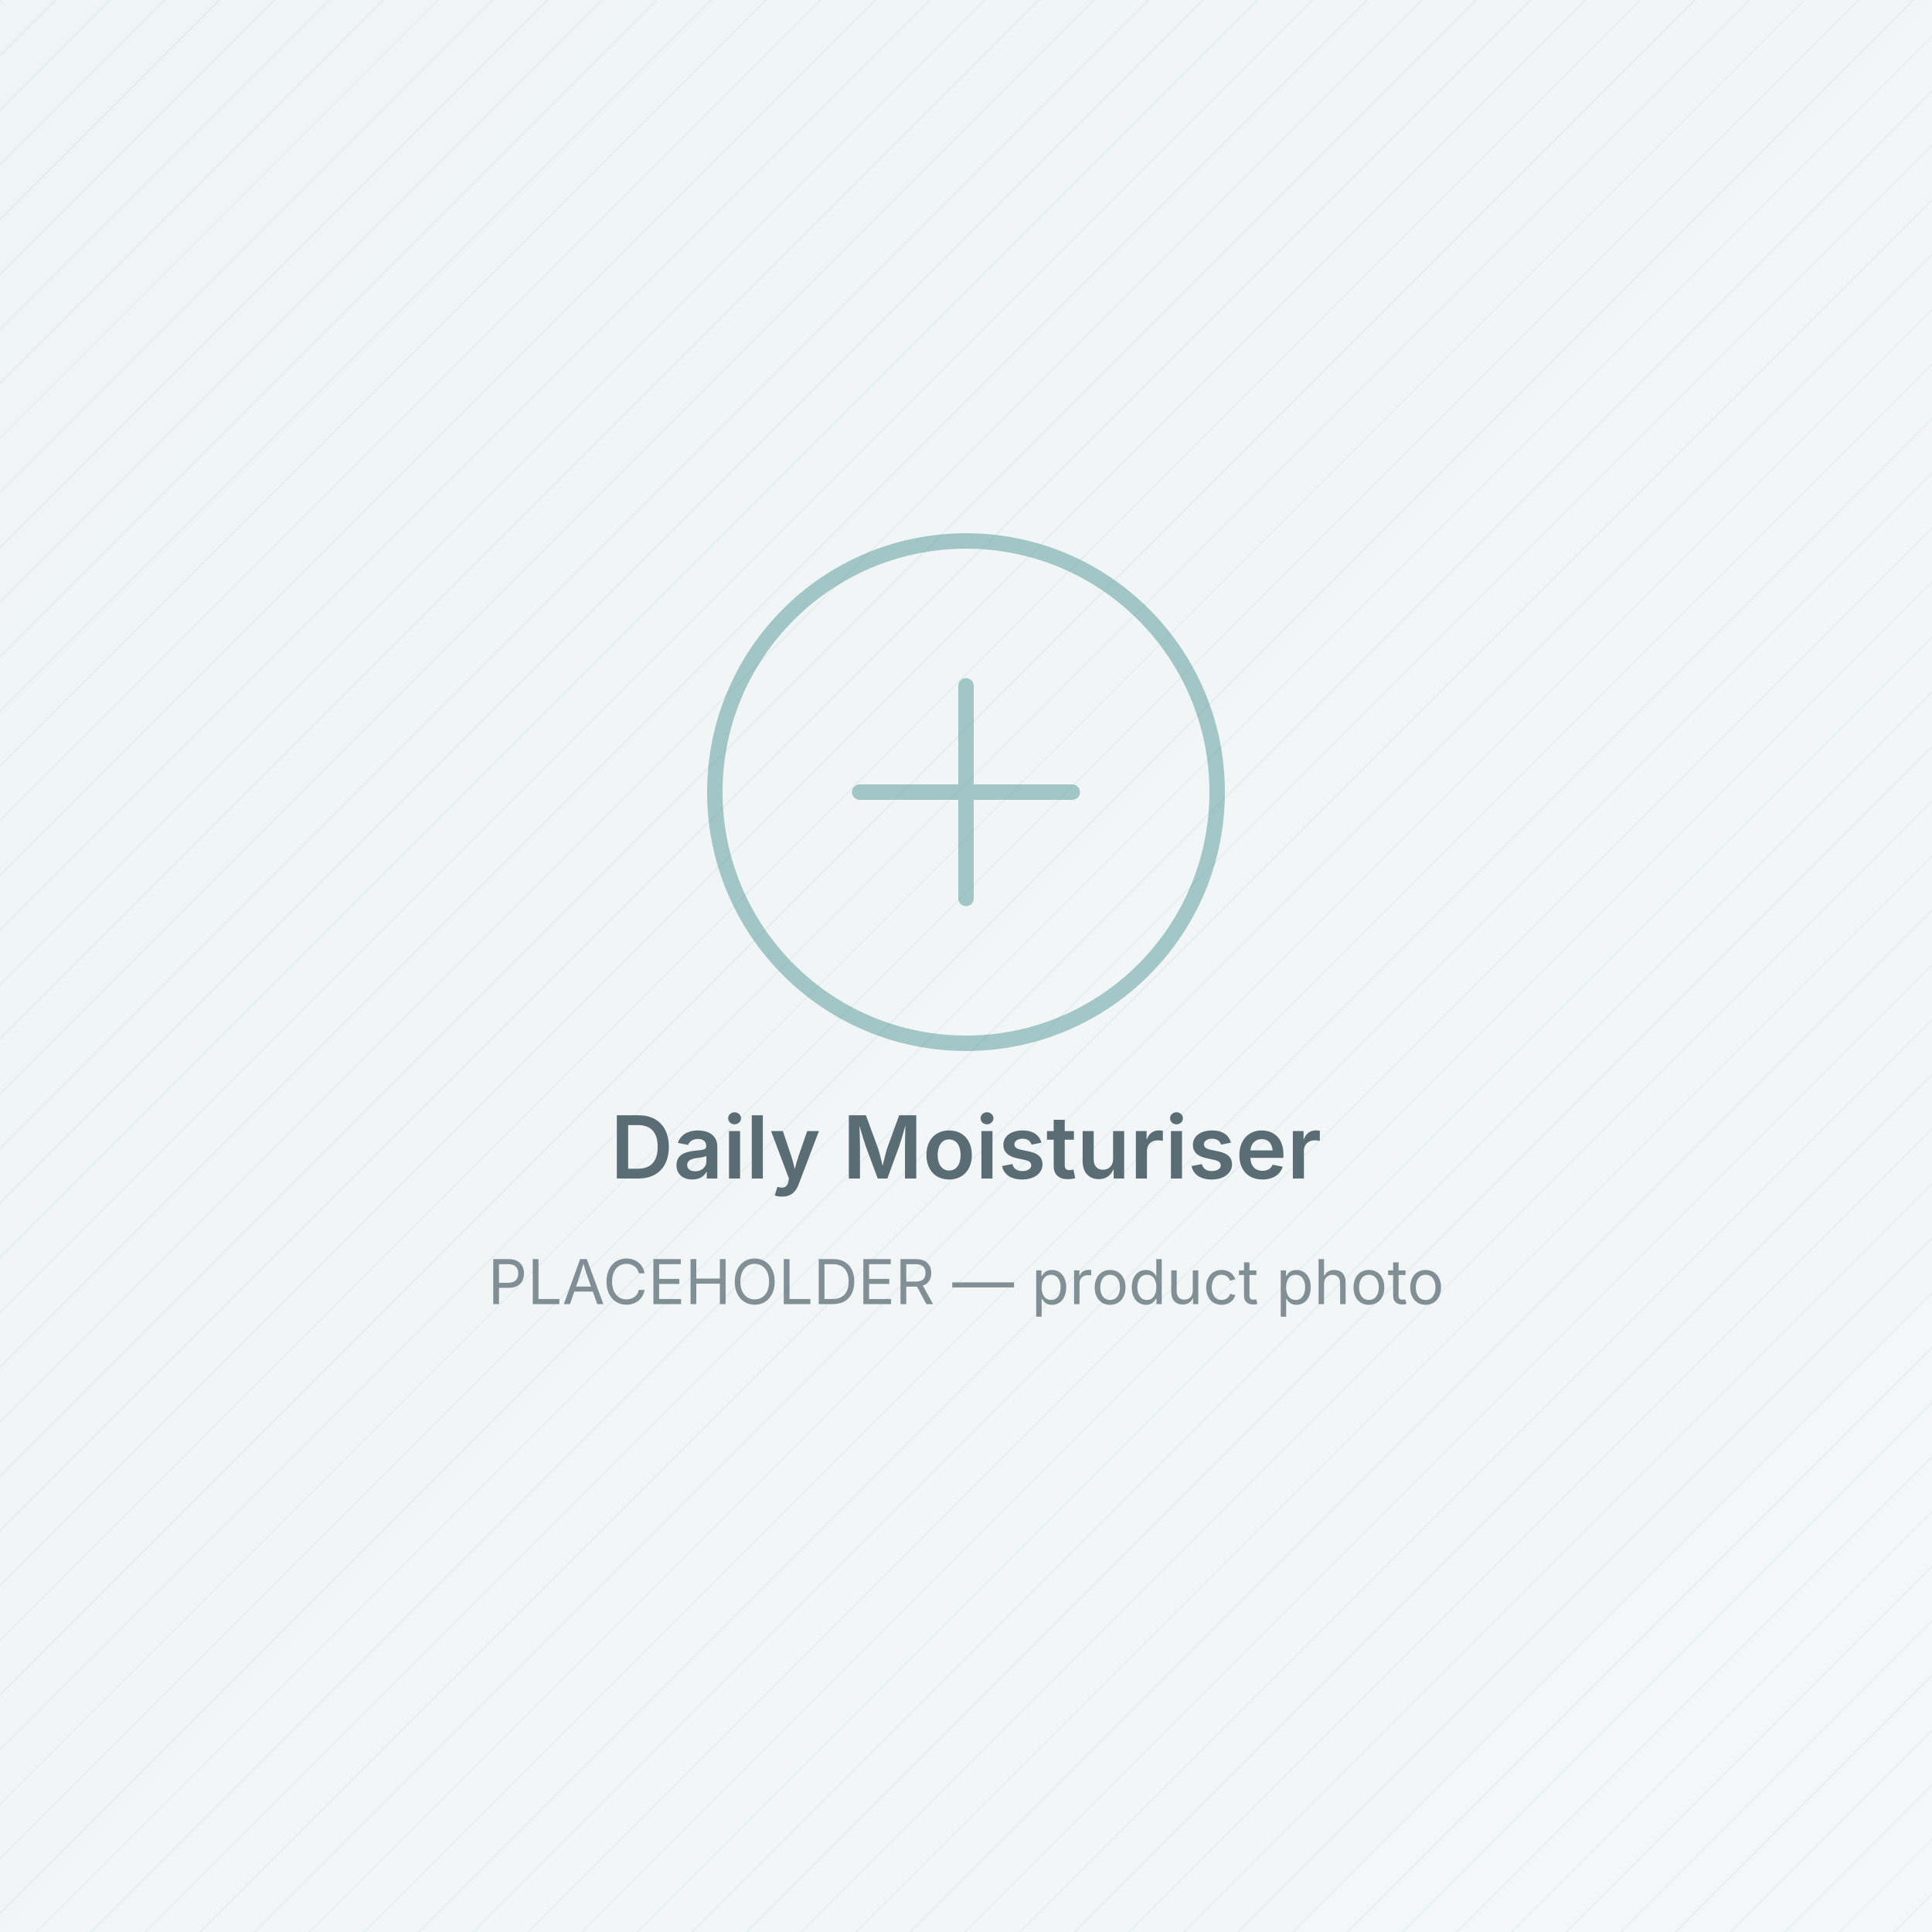
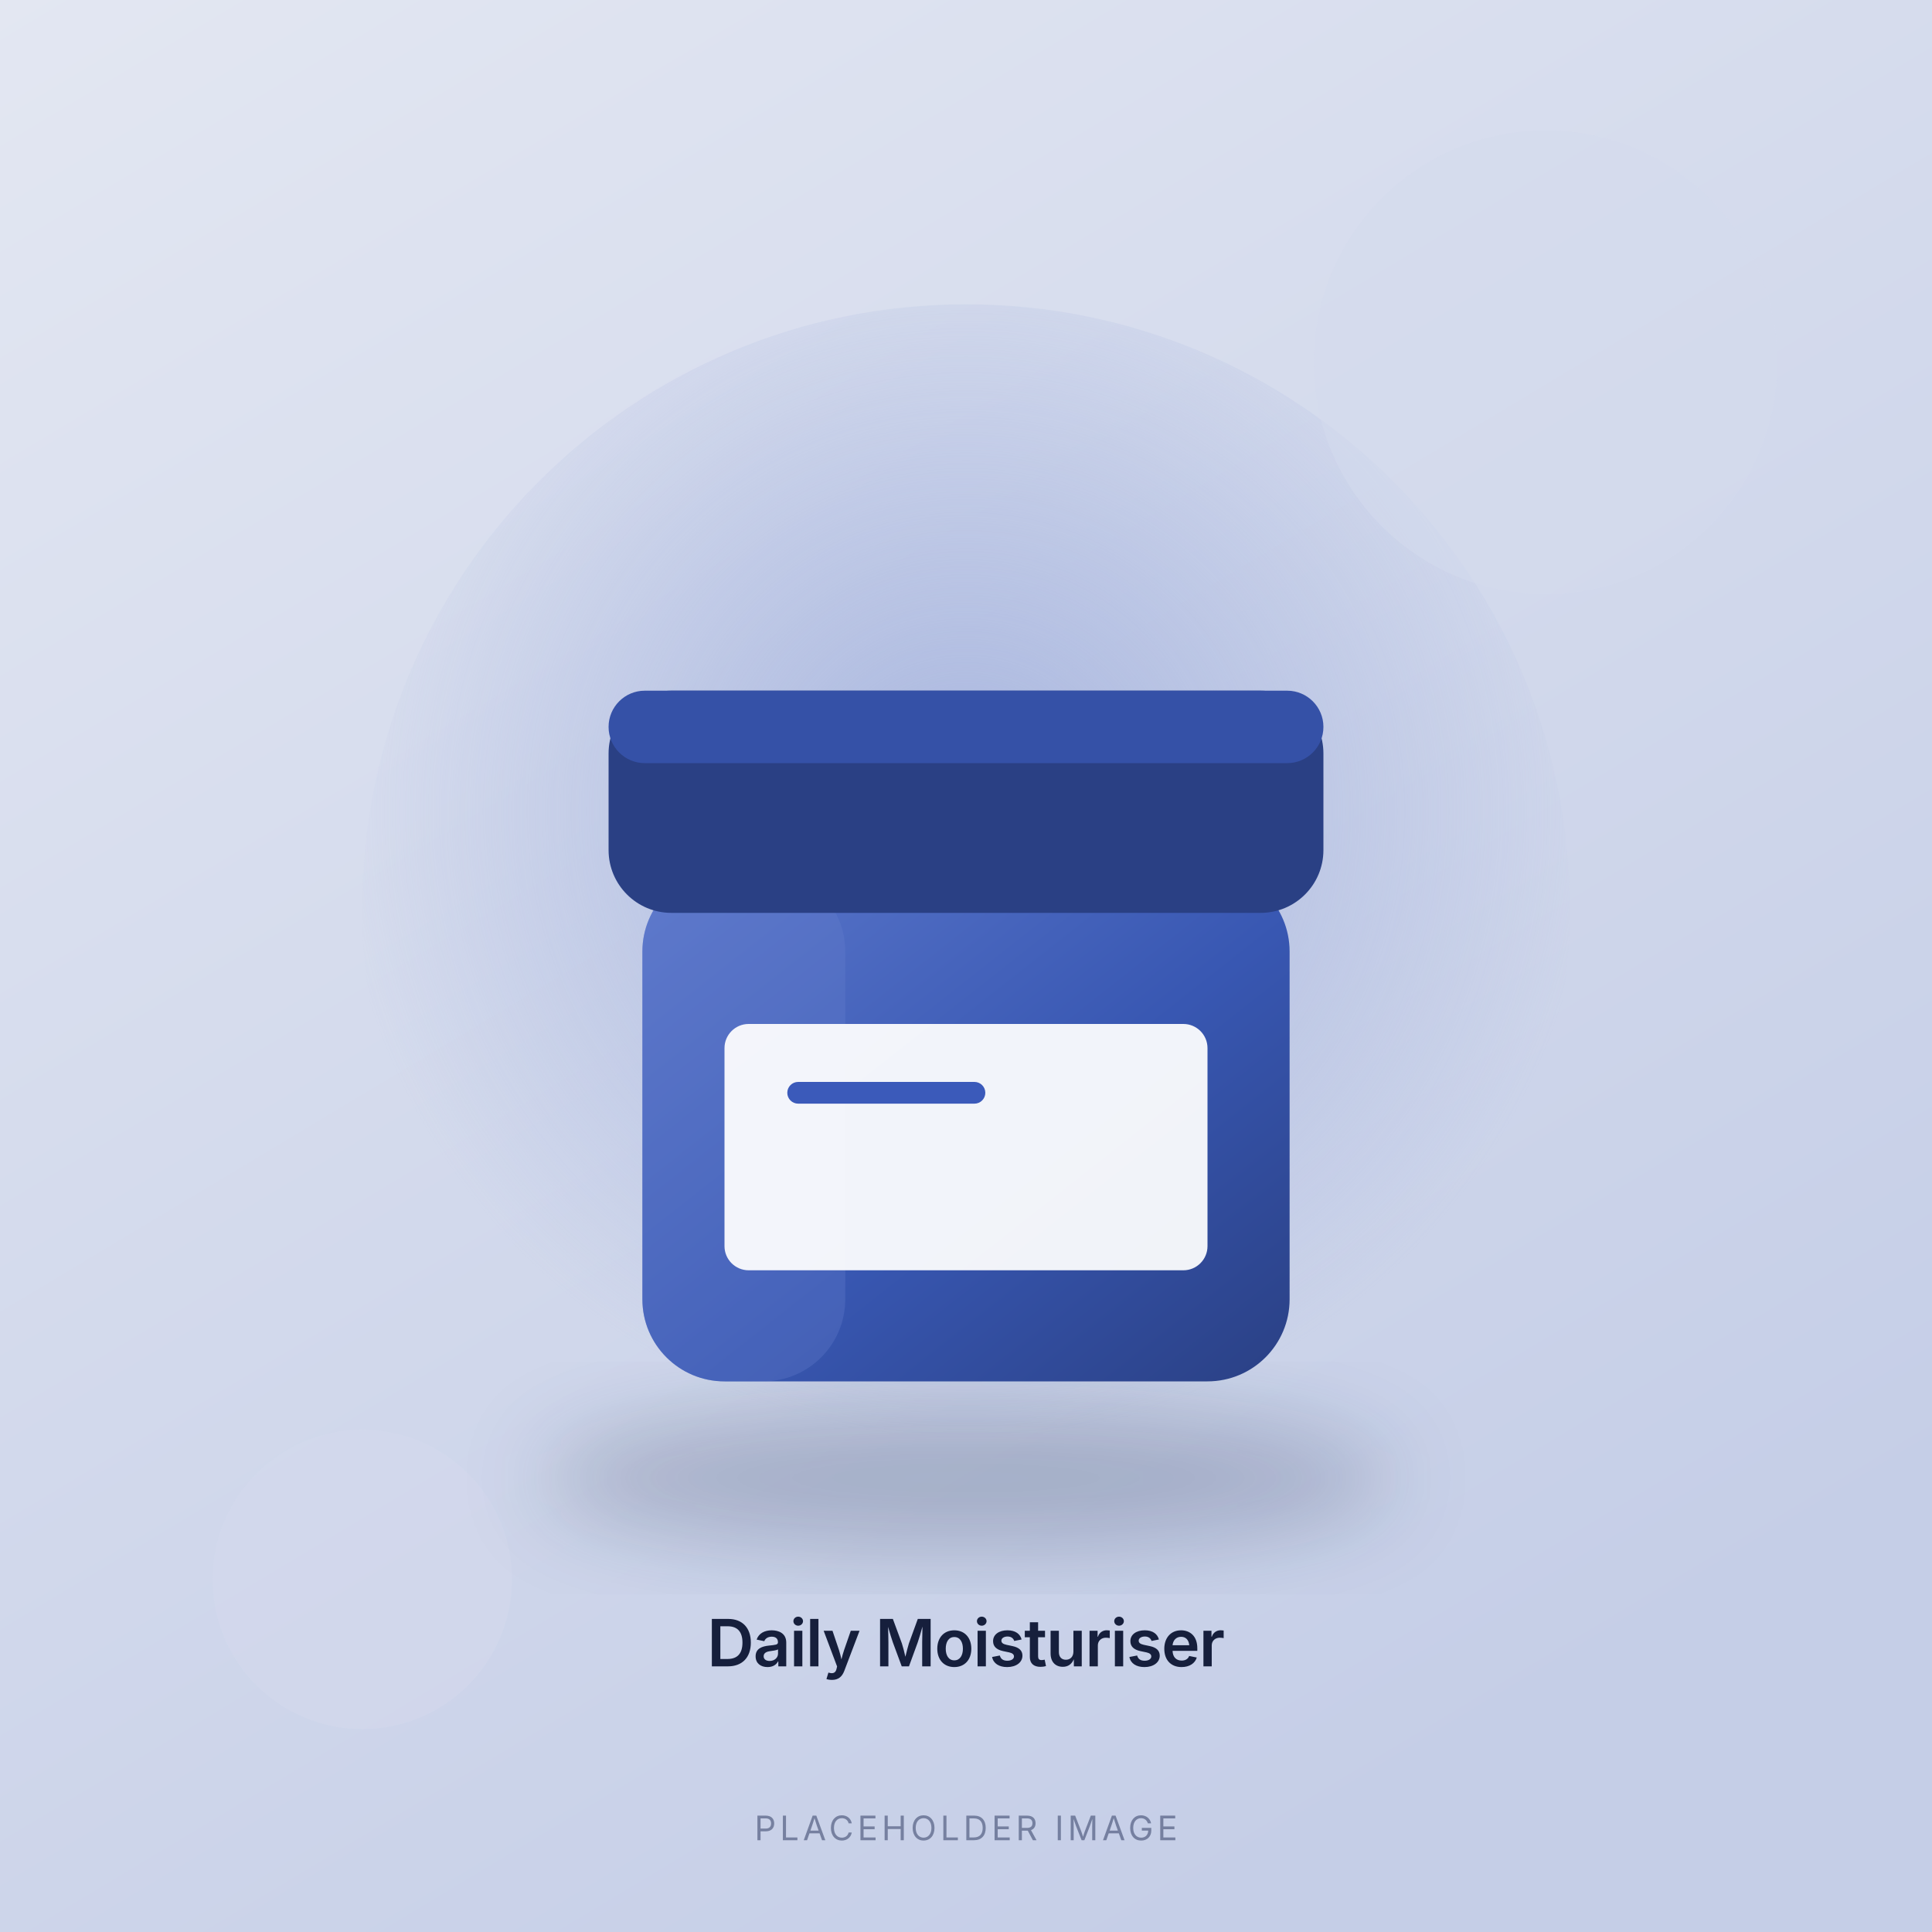
<svg xmlns="http://www.w3.org/2000/svg" viewBox="0 0 800 800" width="800" height="800" role="img" aria-label="Daily Moisturiser">
  <defs>
-     <linearGradient id="g" x1="0" y1="0" x2="1" y2="1">
-       <stop offset="0%" stop-color="#eff4f5" />
-       <stop offset="100%" stop-color="#f4f7f8" />
+     <linearGradient id="bg" x1="0" y1="0" x2="0.6" y2="1">
+       <stop offset="0%" stop-color="hsl(225.144 38% 92%)" />
+       <stop offset="100%" stop-color="hsl(225.144 42% 84%)" />
    </linearGradient>
-     <pattern id="hatch" width="16" height="16" patternUnits="userSpaceOnUse" patternTransform="rotate(45)">
-       <line x1="0" y1="0" x2="0" y2="16" stroke="#0e6f6c" stroke-width="1" opacity="0.07" />
-     </pattern>
+     <linearGradient id="body" x1="0" y1="0" x2="1" y2="1">
+       <stop offset="0%" stop-color="hsl(225.144 52% 58%)" />
+       <stop offset="55%" stop-color="hsl(225.144 52% 46%)" />
+       <stop offset="100%" stop-color="hsl(225.144 52% 34%)" />
+     </linearGradient>
+     <radialGradient id="halo" cx="50%" cy="42%" r="52%">
+       <stop offset="0%" stop-color="hsl(225.144 46% 76%)" stop-opacity="0.95" />
+       <stop offset="100%" stop-color="hsl(225.144 46% 76%)" stop-opacity="0" />
+     </radialGradient>
+     <filter id="soft" x="-30%" y="-30%" width="160%" height="160%">
+       <feGaussianBlur stdDeviation="18" />
+     </filter>
  </defs>
-   <rect width="800" height="800" fill="url(#g)" />
-   <rect width="800" height="800" fill="url(#hatch)" />
-   <circle cx="400" cy="328" r="104" fill="none" stroke="#0e6f6c" stroke-width="6.4" opacity="0.35" />
-   <path d="M 356 328 h 88 M 400 284 v 88" stroke="#0e6f6c" stroke-width="6.4" stroke-linecap="round" opacity="0.35" />
-   <text x="400" y="488" text-anchor="middle" font-family="system-ui, -apple-system, Segoe UI, sans-serif" font-size="36" font-weight="600" fill="#5b6d74">
-     Daily Moisturiser
-   </text>
-   <text x="400" y="540" text-anchor="middle" font-family="system-ui, -apple-system, Segoe UI, sans-serif" font-size="25.6" fill="#5b6d74" opacity="0.75">
-     PLACEHOLDER — product photo
-   </text>
+   <rect width="800" height="800" fill="url(#bg)" />
+   <circle cx="400" cy="376" r="250" fill="url(#halo)" />
+   <circle cx="640" cy="150" r="96" fill="hsl(225.144 40% 88%)" opacity="0.55" />
+   <circle cx="150" cy="654" r="62" fill="hsl(225.144 40% 88%)" opacity="0.45" />
+   <ellipse cx="400" cy="612" rx="176" ry="30" fill="hsl(225.144 52% 20%)" opacity="0.22" filter="url(#soft)" />
+   <rect x="266" y="360" width="268" height="212" rx="34" fill="url(#body)" />
+   <rect x="266" y="360" width="84" height="212" rx="34" fill="hsl(225.144 52% 60%)" opacity="0.32" />
+   <rect x="252" y="286" width="296" height="92" rx="26" fill="hsl(225.144 52% 34%)" />
+   <rect x="252" y="286" width="296" height="30" rx="15" fill="hsl(225.144 52% 43%)" />
+   <rect x="300" y="424" width="200" height="102" rx="10" fill="#fff" opacity="0.93" />
+   <rect x="326" y="448" width="82" height="9" rx="4.5" fill="hsl(225.144 52% 48%)" />
+   <text x="400" y="690" text-anchor="middle" font-family="system-ui, -apple-system, 'Segoe UI', sans-serif" font-size="27" font-weight="600" letter-spacing="-0.4" fill="hsl(225.144 46% 16%)">Daily Moisturiser</text>
+   <text x="400" y="762" text-anchor="middle" font-family="system-ui, -apple-system, 'Segoe UI', sans-serif" font-size="14" letter-spacing="1.6" fill="hsl(225.144 42% 24%)" opacity="0.5">PLACEHOLDER IMAGE</text>
</svg>
